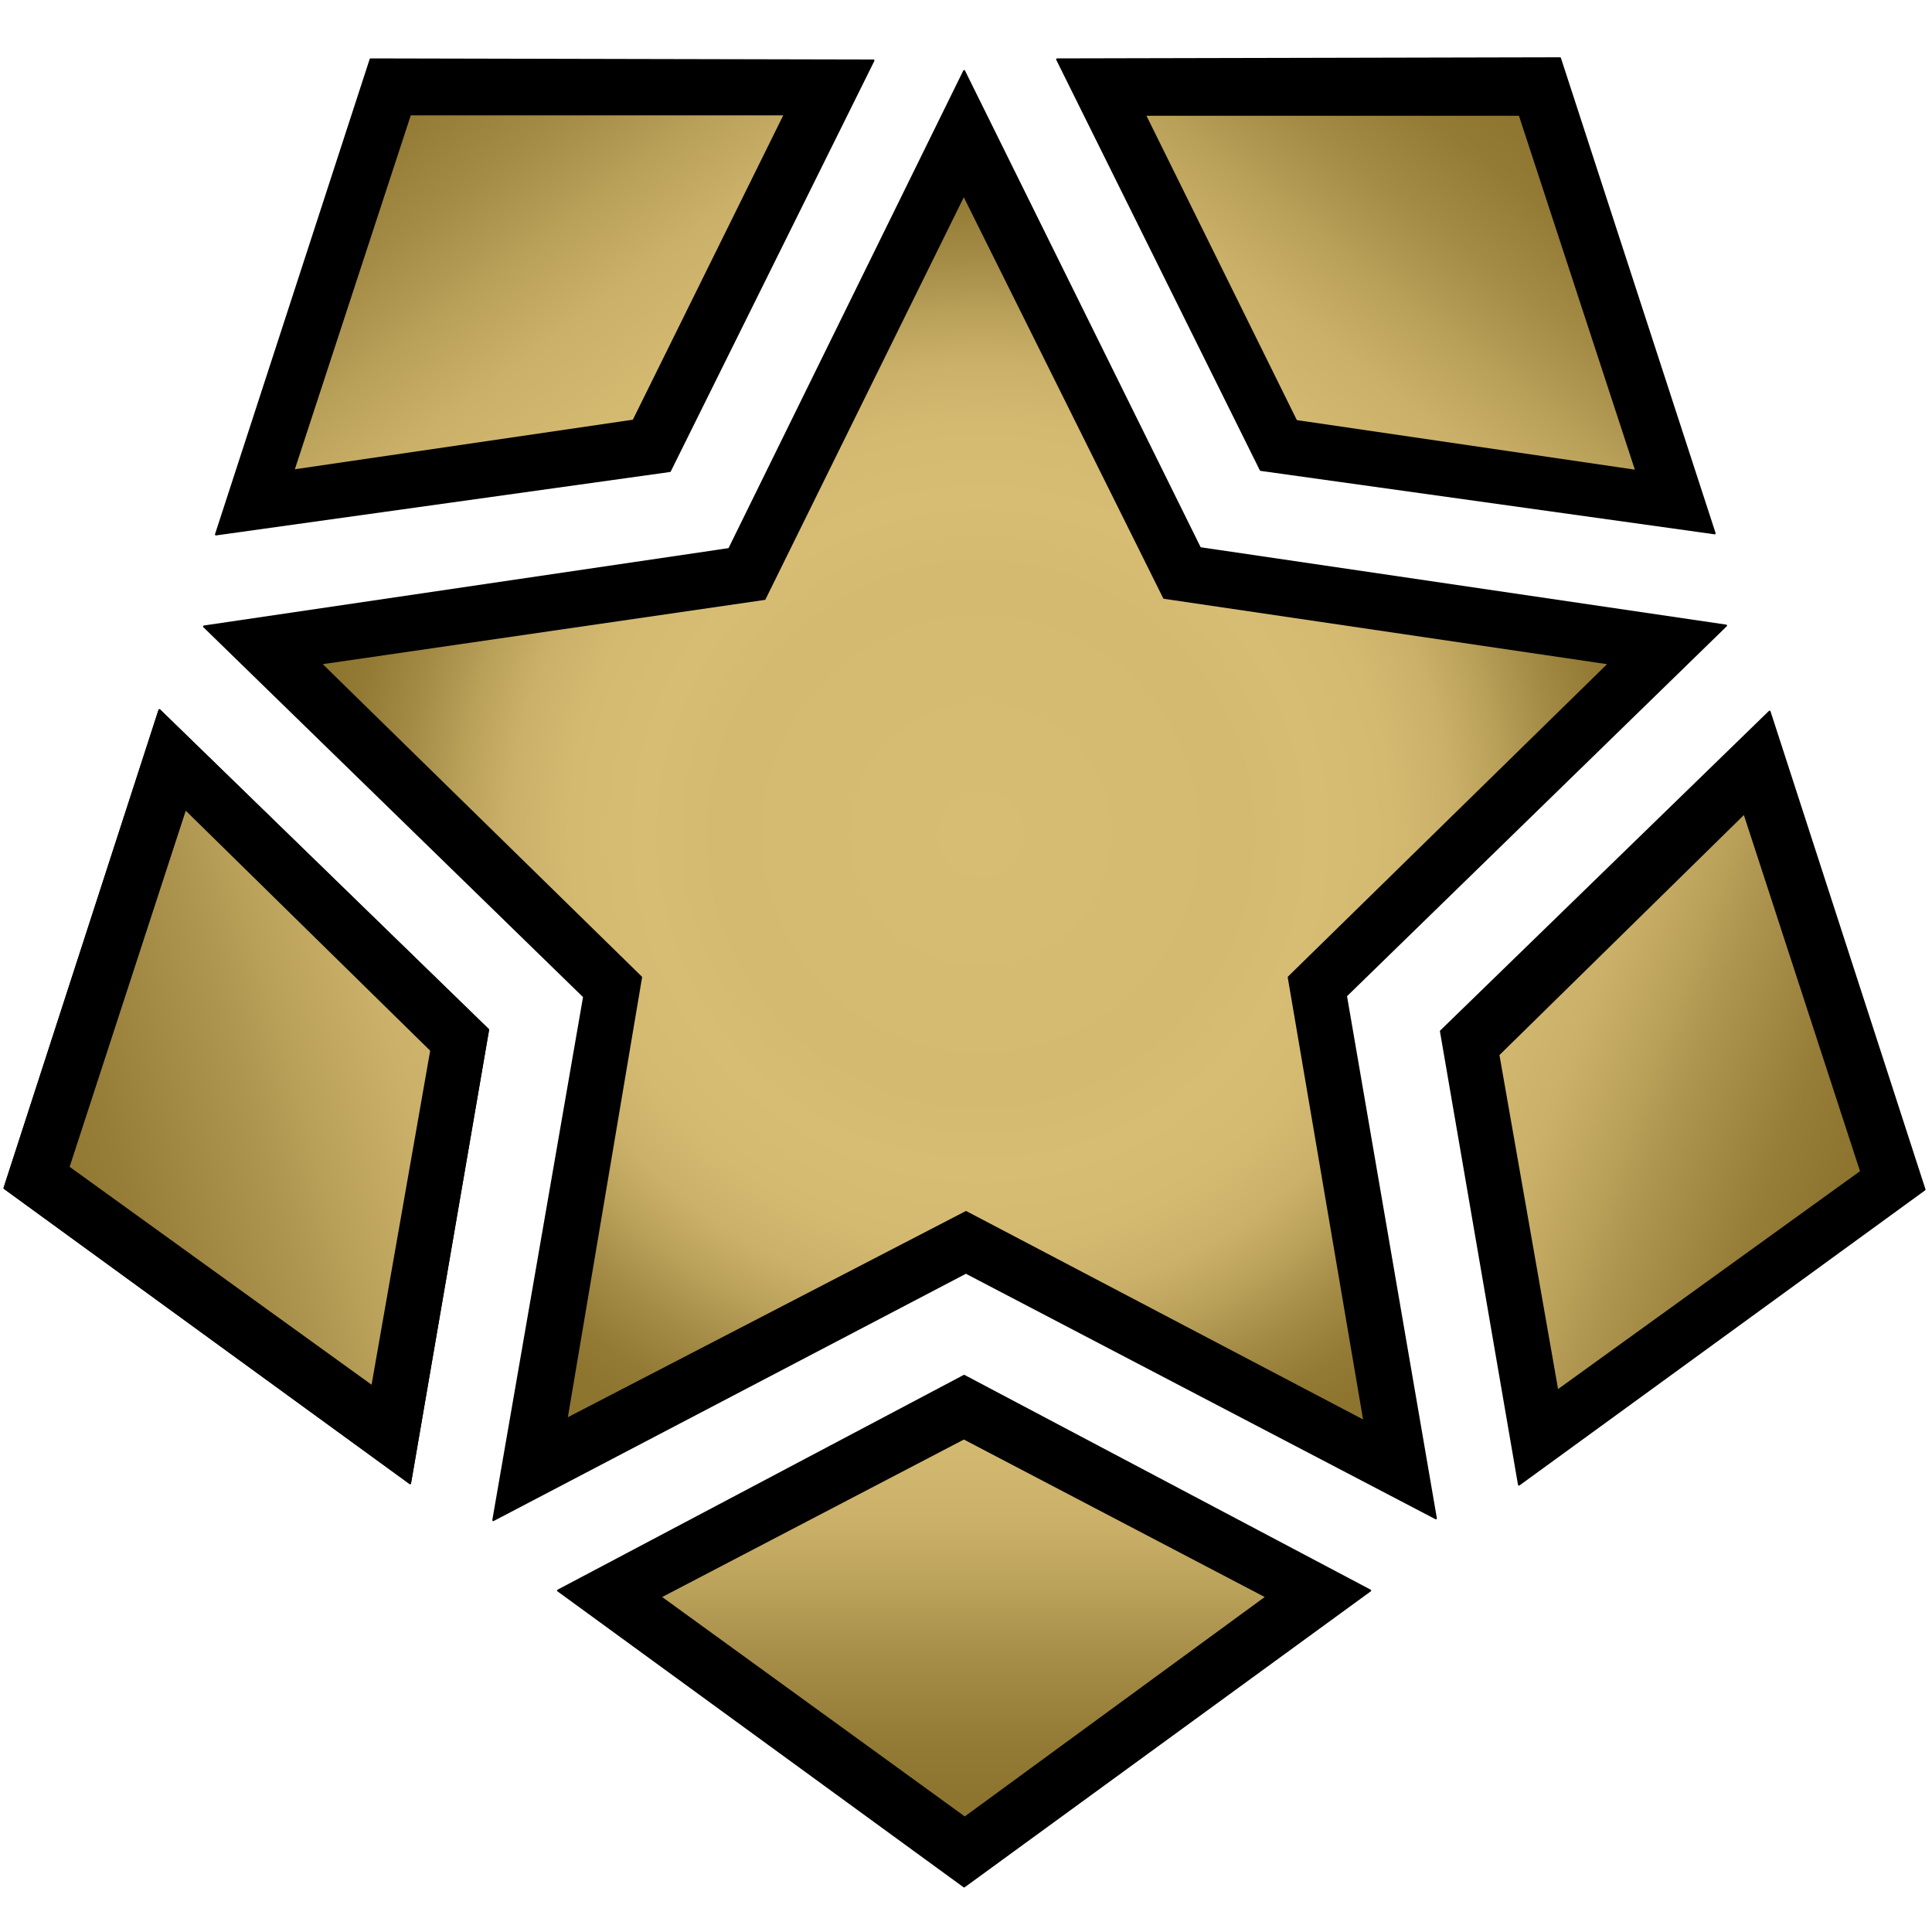
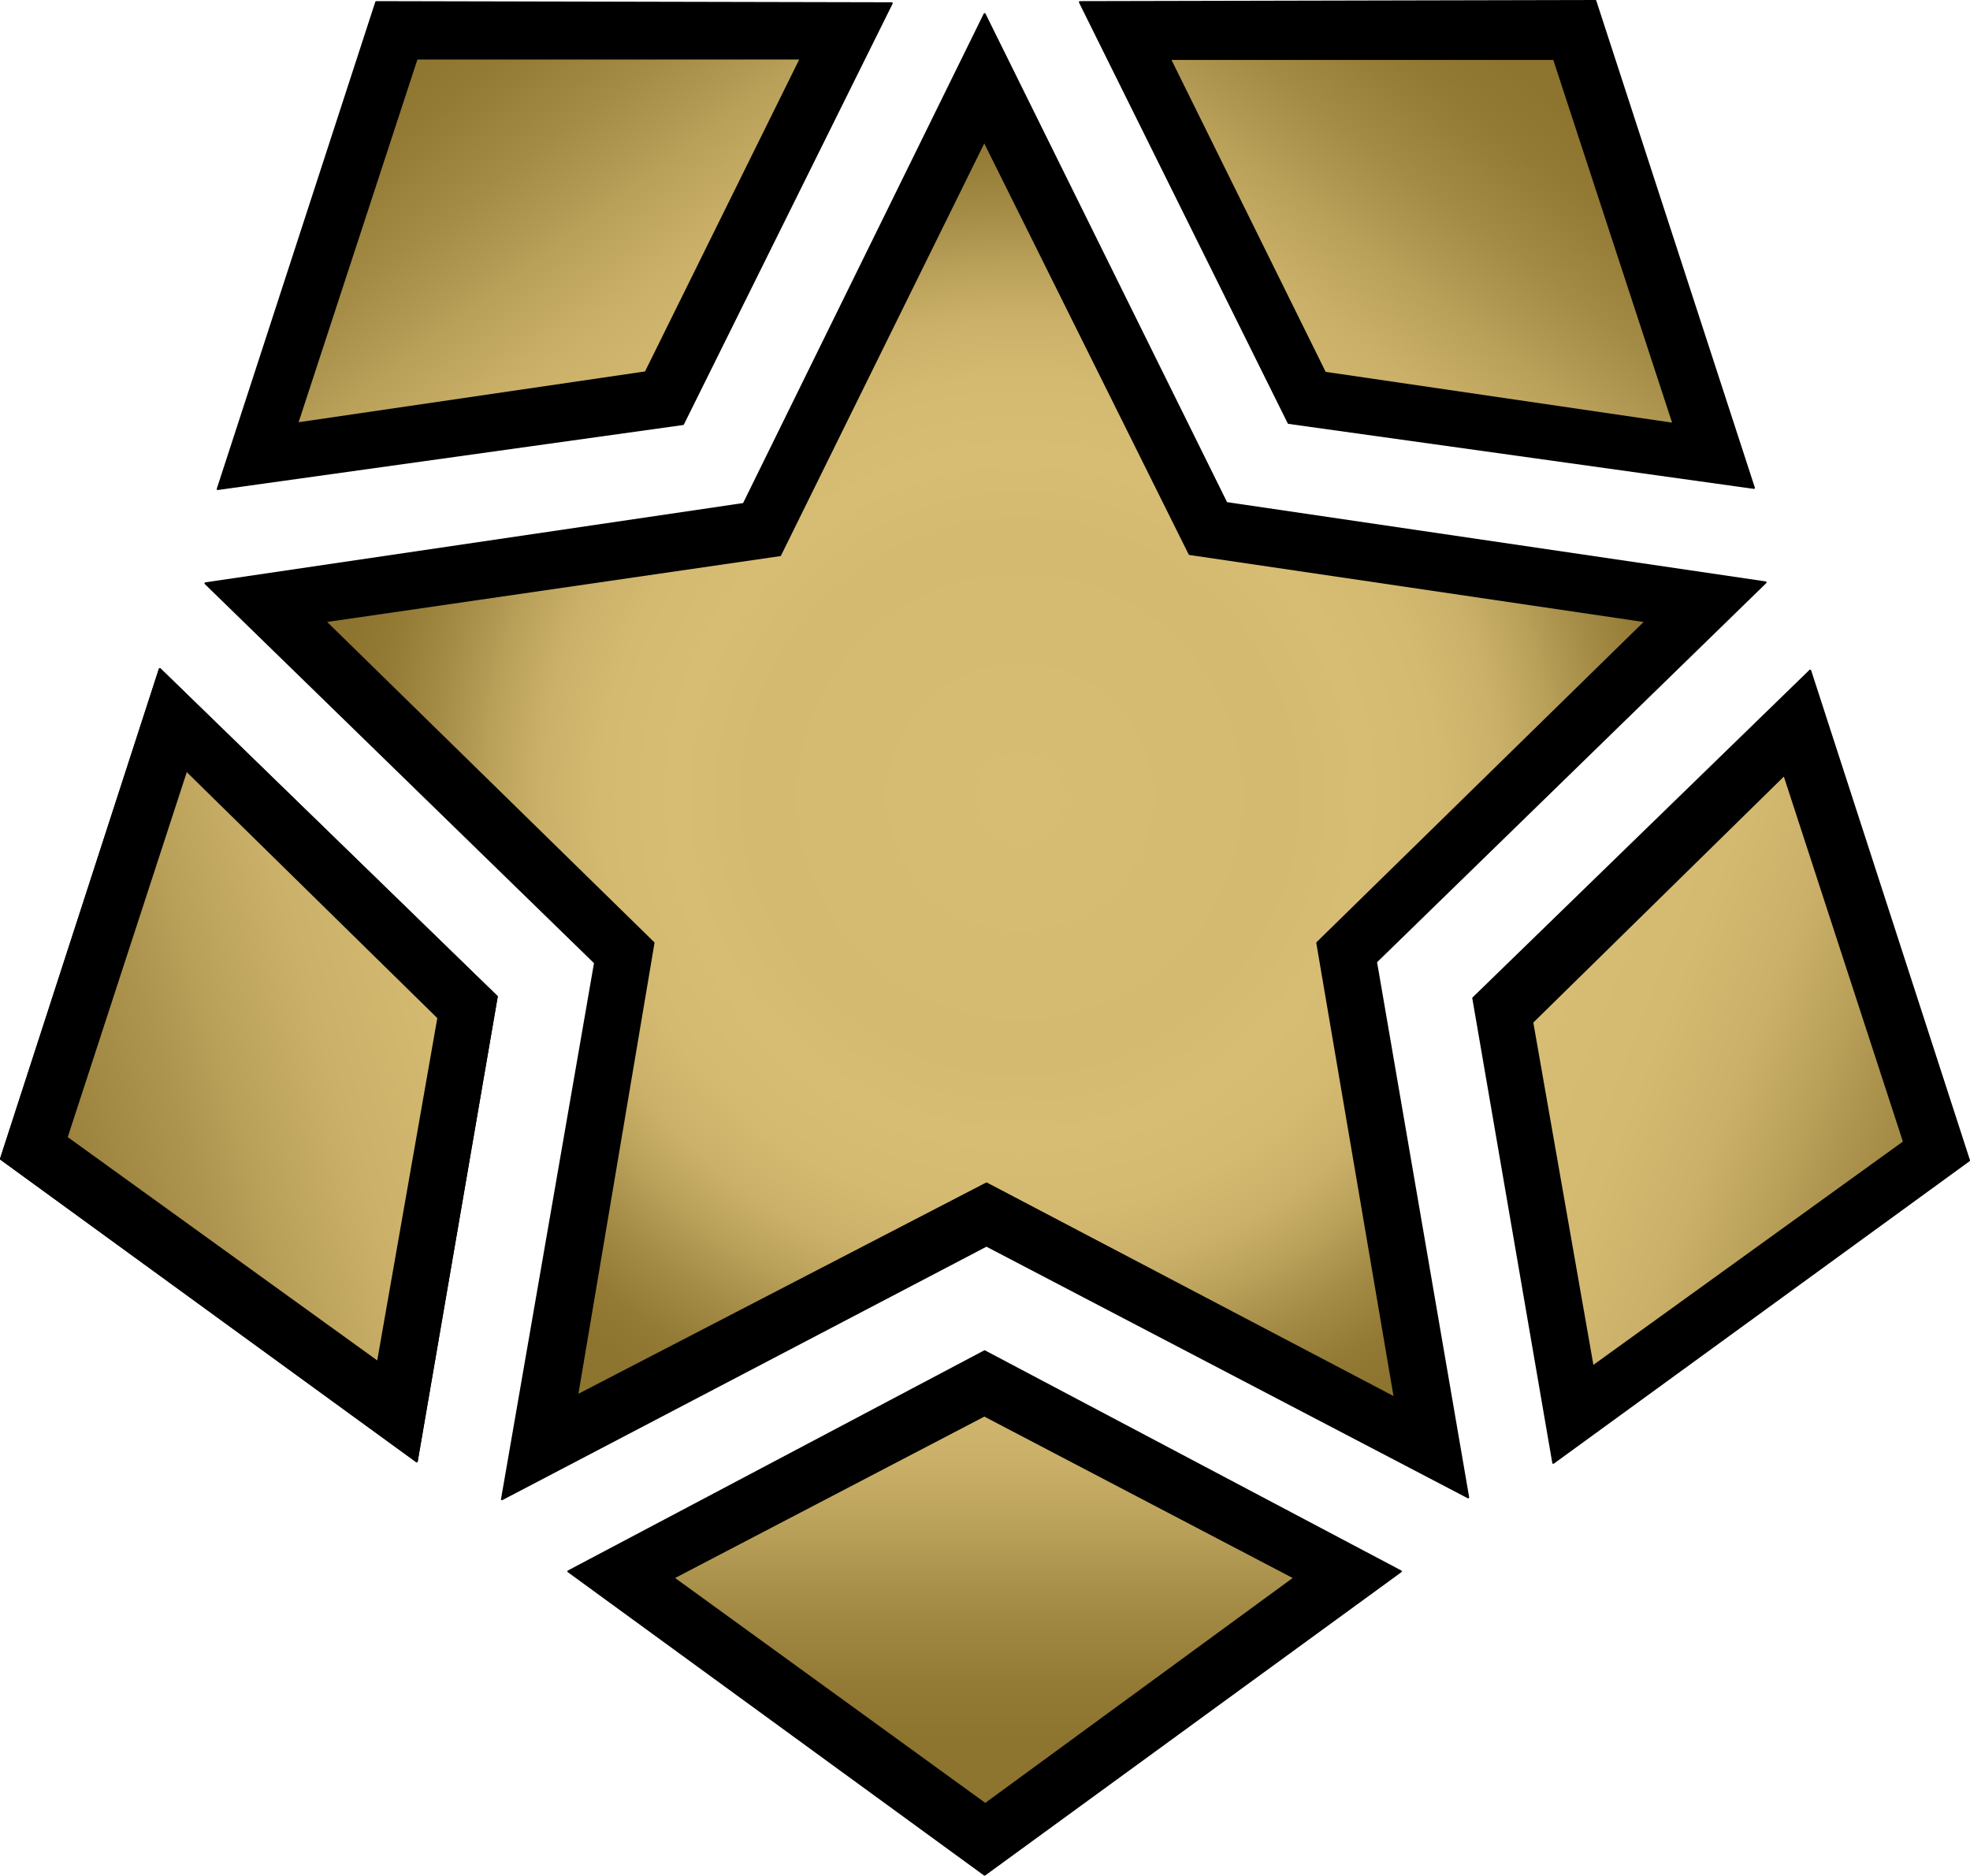
- <svg xmlns="http://www.w3.org/2000/svg" width="100%" height="100%" viewBox="0 0 1000 1000" version="1.1" xml:space="preserve" style="fill-rule:evenodd;clip-rule:evenodd;stroke-linecap:round;stroke-linejoin:round;stroke-miterlimit:1.5;">
-   <g transform="matrix(1,0,0,1,-1069,0)">
-     <g id="M" transform="matrix(1,0,0,1,1069,0)">
-       <rect x="0" y="0" width="1000" height="1000" style="fill:none;" />
-       <g>
-         <path d="M255.316,786.822L302.31,515.916L105.581,324.256L377.408,284.173L499.038,36.764L621.13,283.712L893.417,323.795L696.689,515.456L743.222,785.9L499.96,658.741L255.316,786.822Z" style="stroke:black;stroke-width:1px;" />
-       </g>
-       <g id="Ebene1" transform="matrix(1,0,0,1,710.038,29.5263)">
-         <g transform="matrix(1,0,0,1,-710.038,-29.5263)">
-           <path d="M288.825,823.261L499.03,976.452L709.235,823.261L499.03,712.112L288.825,823.261Z" style="stroke:black;stroke-width:1px;" />
+ <svg xmlns="http://www.w3.org/2000/svg" xmlns:xlink="http://www.w3.org/1999/xlink" id="Layer_2" data-name="Layer 2" viewBox="0 0 1074.41 1023.09">
+   <defs>
+     <style>
+       .cls-1 {
+         fill: url(#linear-gradient);
+       }
+ 
+       .cls-1, .cls-2, .cls-3, .cls-4, .cls-5, .cls-6, .cls-7 {
+         fill-rule: evenodd;
+         stroke: #000;
+         stroke-linecap: round;
+         stroke-linejoin: round;
+         stroke-width: 1.08px;
+       }
+ 
+       .cls-2 {
+         fill: url(#linear-gradient-4);
+       }
+ 
+       .cls-3 {
+         fill: url(#linear-gradient-2);
+       }
+ 
+       .cls-4 {
+         fill: url(#linear-gradient-5);
+       }
+ 
+       .cls-5 {
+         fill: url(#radial-gradient);
+       }
+ 
+       .cls-7 {
+         fill: url(#linear-gradient-3);
+       }
+     </style>
+     <radialGradient id="radial-gradient" cx="-421.96" cy="1047.98" fx="-421.96" fy="1047.98" r="1" gradientTransform="translate(21249.62 423308.23) rotate(19.13) scale(374.76 -374.76)" gradientUnits="userSpaceOnUse">
+       <stop offset="0" stop-color="#d7bd74" />
+       <stop offset=".39" stop-color="#d4ba71" />
+       <stop offset=".5" stop-color="#d7bd74" />
+       <stop offset=".61" stop-color="#d4ba71" />
+       <stop offset=".7" stop-color="#cab068" />
+       <stop offset=".78" stop-color="#b9a059" />
+       <stop offset=".8" stop-color="#b39a54" />
+       <stop offset=".86" stop-color="#a38a45" />
+       <stop offset=".94" stop-color="#937a35" />
+       <stop offset="1" stop-color="#8d742f" />
+     </radialGradient>
+     <linearGradient id="linear-gradient" x1="-421.96" y1="1047.97" x2="-420.96" y2="1047.97" gradientTransform="translate(614731.91 1049589.14) rotate(-16.18) scale(706.49 -1124.74)" gradientUnits="userSpaceOnUse">
+       <stop offset="0" stop-color="#8d742f" />
+       <stop offset=".07" stop-color="#967d38" />
+       <stop offset=".18" stop-color="#ae954f" />
+       <stop offset=".2" stop-color="#b39a54" />
+       <stop offset=".22" stop-color="#b9a059" />
+       <stop offset=".3" stop-color="#cab068" />
+       <stop offset=".39" stop-color="#d4ba71" />
+       <stop offset=".5" stop-color="#d7bd74" />
+       <stop offset=".61" stop-color="#d4ba71" />
+       <stop offset=".7" stop-color="#cab068" />
+       <stop offset=".78" stop-color="#b9a059" />
+       <stop offset=".8" stop-color="#b39a54" />
+       <stop offset=".86" stop-color="#a38a45" />
+       <stop offset=".94" stop-color="#937a35" />
+       <stop offset="1" stop-color="#8d742f" />
+     </linearGradient>
+     <linearGradient id="linear-gradient-2" y1="1047.97" y2="1047.97" gradientTransform="translate(-547495.02 787250.74) rotate(-159.3) scale(557.25 887.16)" xlink:href="#linear-gradient" />
+     <linearGradient id="linear-gradient-3" y1="1047.97" y2="1047.97" gradientTransform="translate(480502.32 68057.8) rotate(-52.93) scale(557.95 -404.31)" xlink:href="#linear-gradient" />
+     <linearGradient id="linear-gradient-4" y1="1047.96" y2="1047.96" gradientTransform="translate(-526152.94 71286.41) rotate(-126.71) scale(611.75 443.3)" xlink:href="#linear-gradient" />
+     <linearGradient id="linear-gradient-5" y1="1047.97" y2="1047.97" gradientTransform="translate(-339149.31 214989.45) rotate(90.49) scale(515.33 -322.36)" xlink:href="#linear-gradient" />
+   </defs>
+   <g id="Layer_1-2" data-name="Layer 1">
+     <g id="M">
+       <path class="cls-6" d="M273.78,817.75l50.75-292.58-212.47-206.99,293.57-43.29L537,7.68l131.86,266.7,294.07,43.29-212.47,206.99,50.26,292.08-262.72-137.33-264.22,138.33Z" />
+       <g id="Ebene1">
+         <path class="cls-6" d="M309.97,857.1l227.02,165.45,227.02-165.45-227.02-120.04-227.02,120.04Z" />
+         <g id="Ebene11">
+           <path class="cls-6" d="M.54,632.14l86.62-267.18,183.75,178.65-43.63,253.49L.54,632.14Z" />
+           <path class="cls-6" d="M.54,632.14l86.62-267.18,183.75,178.65-43.63,253.49L.54,632.14Z" />
        </g>
-         <g id="Ebene11" transform="matrix(1,0,0,1,-710.038,-29.5263)">
-           <path d="M2.319,614.964L82.522,367.574L252.658,532.992L212.261,767.703L2.319,614.964Z" style="stroke:black;stroke-width:1px;" />
-           <path d="M2.319,614.964L82.522,367.574L252.658,532.992L212.261,767.703L2.319,614.964Z" style="stroke:black;stroke-width:1px;" />
-         </g>
-         <g transform="matrix(-1,0,0,1,288.426,-28.7783)">
-           <path d="M2.319,614.964L82.522,367.574L252.658,532.992L212.261,767.703L2.319,614.964Z" style="stroke:black;stroke-width:1px;" />
-         </g>
-         <g transform="matrix(1,0,0,1,-710.038,-29.5263)">
-           <path d="M652.539,243.235L547.149,30.726L807.457,30.15L887.508,276.061L652.539,243.235Z" style="stroke:black;stroke-width:1px;" />
-         </g>
-         <g transform="matrix(-1,0,0,1,289.236,-28.9504)">
-           <path d="M652.539,243.235L547.149,30.726L807.457,30.15L887.508,276.061L652.539,243.235Z" style="stroke:black;stroke-width:1px;" />
-         </g>
+         <path class="cls-6" d="M1073.87,632.95l-86.62-267.18-183.75,178.65,43.63,253.49,226.74-164.96Z" />
+         <path class="cls-6" d="M702.78,230.67L588.96,1.16l281.13-.62,86.46,265.58-253.77-35.45Z" />
+         <path class="cls-6" d="M372.51,231.29L486.33,1.78l-281.13-.62-86.46,265.58,253.77-35.45Z" />
      </g>
      <g id="Ebene2">
-         <path d="M165.988,343.419L395.773,310.017L498.86,100.964L602.523,309.441L832.884,343.419L667.024,505.824L706.185,735.609L500.012,627.34L293.263,734.458L331.848,505.824L165.988,343.419Z" style="fill:url(#_Radial1);stroke:black;stroke-width:1px;" />
-         <path d="M192.674,717.595L223.197,543.672L95.923,418.701L35.453,604.142L192.674,717.595Z" style="fill:url(#_Linear2);stroke:black;stroke-width:1px;" />
-         <g transform="matrix(-1,0,0,1,998.776,2.24962)">
-           <path d="M192.674,717.595L223.197,543.672L95.923,418.701L35.453,604.142L192.674,717.595Z" style="fill:url(#_Linear3);stroke:black;stroke-width:1px;" />
-         </g>
-         <path d="M846.92,243.702L786.566,59.413L592.601,59.413L670.924,217.902L846.92,243.702Z" style="fill:url(#_Linear4);stroke:black;stroke-width:1px;" />
-         <g transform="matrix(-1,0,0,1,998.811,-0.201566)">
-           <path d="M846.92,243.702L786.566,59.413L592.601,59.413L670.924,217.902L846.92,243.702Z" style="fill:url(#_Linear5);stroke:black;stroke-width:1px;" />
-         </g>
-         <path d="M341.795,826.545L498.902,744.537L655.548,826.545L499.363,940.805L341.795,826.545Z" style="fill:url(#_Linear6);stroke:black;stroke-width:1px;" />
+         <path class="cls-5" d="M177.3,338.87l248.17-36.07,111.33-225.78,111.96,225.16,248.79,36.7-179.13,175.4,42.29,248.17-222.67-116.93-223.29,115.69,41.67-246.92-179.13-175.4Z" />
+         <path class="cls-1" d="M206.12,742.98l32.96-187.84-137.46-134.97-65.31,200.28,169.8,122.53Z" />
+         <path class="cls-3" d="M868.63,745.41l-32.96-187.84,137.46-134.97,65.31,200.28-169.8,122.53Z" />
+         <path class="cls-7" d="M912.71,231.18l-65.18-199.03h-209.48l84.59,171.17,190.08,27.86Z" />
+         <path class="cls-2" d="M162.08,230.96L227.26,31.93h209.48l-84.59,171.17-190.08,27.86Z" />
+         <path class="cls-4" d="M367.17,860.65l169.68-88.57,169.18,88.57-168.68,123.4-170.17-123.4Z" />
      </g>
    </g>
  </g>
-   <defs>
-     <radialGradient id="_Radial1" cx="0" cy="0" r="1" gradientUnits="userSpaceOnUse" gradientTransform="matrix(327.839,113.711,-113.711,327.839,507.593,431.644)">
-       <stop offset="0" style="stop-color:rgb(215,189,116);stop-opacity:1" />
-       <stop offset="0.39" style="stop-color:rgb(212,186,113);stop-opacity:1" />
-       <stop offset="0.5" style="stop-color:rgb(215,189,116);stop-opacity:1" />
-       <stop offset="0.61" style="stop-color:rgb(212,186,113);stop-opacity:1" />
-       <stop offset="0.7" style="stop-color:rgb(202,176,104);stop-opacity:1" />
-       <stop offset="0.78" style="stop-color:rgb(185,160,89);stop-opacity:1" />
-       <stop offset="0.8" style="stop-color:rgb(179,154,84);stop-opacity:1" />
-       <stop offset="0.86" style="stop-color:rgb(163,138,69);stop-opacity:1" />
-       <stop offset="0.94" style="stop-color:rgb(147,122,53);stop-opacity:1" />
-       <stop offset="1" style="stop-color:rgb(141,116,47);stop-opacity:1" />
-     </radialGradient>
-     <linearGradient id="_Linear2" x1="0" y1="0" x2="1" y2="0" gradientUnits="userSpaceOnUse" gradientTransform="matrix(628.25,-182.26,290.163,1000.19,14.3624,601.541)">
-       <stop offset="0" style="stop-color:rgb(141,116,47);stop-opacity:1" />
-       <stop offset="0.07" style="stop-color:rgb(150,125,56);stop-opacity:1" />
-       <stop offset="0.18" style="stop-color:rgb(174,149,79);stop-opacity:1" />
-       <stop offset="0.2" style="stop-color:rgb(179,154,84);stop-opacity:1" />
-       <stop offset="0.22" style="stop-color:rgb(185,160,89);stop-opacity:1" />
-       <stop offset="0.3" style="stop-color:rgb(202,176,104);stop-opacity:1" />
-       <stop offset="0.39" style="stop-color:rgb(212,186,113);stop-opacity:1" />
-       <stop offset="0.5" style="stop-color:rgb(215,189,116);stop-opacity:1" />
-       <stop offset="0.61" style="stop-color:rgb(212,186,113);stop-opacity:1" />
-       <stop offset="0.7" style="stop-color:rgb(202,176,104);stop-opacity:1" />
-       <stop offset="0.78" style="stop-color:rgb(185,160,89);stop-opacity:1" />
-       <stop offset="0.8" style="stop-color:rgb(179,154,84);stop-opacity:1" />
-       <stop offset="0.86" style="stop-color:rgb(163,138,69);stop-opacity:1" />
-       <stop offset="0.94" style="stop-color:rgb(147,122,53);stop-opacity:1" />
-       <stop offset="1" style="stop-color:rgb(141,116,47);stop-opacity:1" />
-     </linearGradient>
-     <linearGradient id="_Linear3" x1="0" y1="0" x2="1" y2="0" gradientUnits="userSpaceOnUse" gradientTransform="matrix(482.678,-182.342,290.294,768.436,42.0434,601.101)">
-       <stop offset="0" style="stop-color:rgb(141,116,47);stop-opacity:1" />
-       <stop offset="0.07" style="stop-color:rgb(150,125,56);stop-opacity:1" />
-       <stop offset="0.18" style="stop-color:rgb(174,149,79);stop-opacity:1" />
-       <stop offset="0.2" style="stop-color:rgb(179,154,84);stop-opacity:1" />
-       <stop offset="0.22" style="stop-color:rgb(185,160,89);stop-opacity:1" />
-       <stop offset="0.3" style="stop-color:rgb(202,176,104);stop-opacity:1" />
-       <stop offset="0.39" style="stop-color:rgb(212,186,113);stop-opacity:1" />
-       <stop offset="0.5" style="stop-color:rgb(215,189,116);stop-opacity:1" />
-       <stop offset="0.61" style="stop-color:rgb(212,186,113);stop-opacity:1" />
-       <stop offset="0.7" style="stop-color:rgb(202,176,104);stop-opacity:1" />
-       <stop offset="0.78" style="stop-color:rgb(185,160,89);stop-opacity:1" />
-       <stop offset="0.8" style="stop-color:rgb(179,154,84);stop-opacity:1" />
-       <stop offset="0.86" style="stop-color:rgb(163,138,69);stop-opacity:1" />
-       <stop offset="0.94" style="stop-color:rgb(147,122,53);stop-opacity:1" />
-       <stop offset="1" style="stop-color:rgb(141,116,47);stop-opacity:1" />
-     </linearGradient>
-     <linearGradient id="_Linear4" x1="0" y1="0" x2="1" y2="0" gradientUnits="userSpaceOnUse" gradientTransform="matrix(311.438,-412.193,298.691,225.68,473.969,469.284)">
-       <stop offset="0" style="stop-color:rgb(141,116,47);stop-opacity:1" />
-       <stop offset="0.07" style="stop-color:rgb(150,125,56);stop-opacity:1" />
-       <stop offset="0.18" style="stop-color:rgb(174,149,79);stop-opacity:1" />
-       <stop offset="0.2" style="stop-color:rgb(179,154,84);stop-opacity:1" />
-       <stop offset="0.22" style="stop-color:rgb(185,160,89);stop-opacity:1" />
-       <stop offset="0.3" style="stop-color:rgb(202,176,104);stop-opacity:1" />
-       <stop offset="0.39" style="stop-color:rgb(212,186,113);stop-opacity:1" />
-       <stop offset="0.5" style="stop-color:rgb(215,189,116);stop-opacity:1" />
-       <stop offset="0.61" style="stop-color:rgb(212,186,113);stop-opacity:1" />
-       <stop offset="0.7" style="stop-color:rgb(202,176,104);stop-opacity:1" />
-       <stop offset="0.78" style="stop-color:rgb(185,160,89);stop-opacity:1" />
-       <stop offset="0.8" style="stop-color:rgb(179,154,84);stop-opacity:1" />
-       <stop offset="0.86" style="stop-color:rgb(163,138,69);stop-opacity:1" />
-       <stop offset="0.94" style="stop-color:rgb(147,122,53);stop-opacity:1" />
-       <stop offset="1" style="stop-color:rgb(141,116,47);stop-opacity:1" />
-     </linearGradient>
-     <linearGradient id="_Linear5" x1="0" y1="0" x2="1" y2="0" gradientUnits="userSpaceOnUse" gradientTransform="matrix(338.625,-454.071,329.037,245.38,464.357,484.799)">
-       <stop offset="0" style="stop-color:rgb(141,116,47);stop-opacity:1" />
-       <stop offset="0.07" style="stop-color:rgb(150,125,56);stop-opacity:1" />
-       <stop offset="0.18" style="stop-color:rgb(174,149,79);stop-opacity:1" />
-       <stop offset="0.2" style="stop-color:rgb(179,154,84);stop-opacity:1" />
-       <stop offset="0.22" style="stop-color:rgb(185,160,89);stop-opacity:1" />
-       <stop offset="0.3" style="stop-color:rgb(202,176,104);stop-opacity:1" />
-       <stop offset="0.39" style="stop-color:rgb(212,186,113);stop-opacity:1" />
-       <stop offset="0.5" style="stop-color:rgb(215,189,116);stop-opacity:1" />
-       <stop offset="0.61" style="stop-color:rgb(212,186,113);stop-opacity:1" />
-       <stop offset="0.7" style="stop-color:rgb(202,176,104);stop-opacity:1" />
-       <stop offset="0.78" style="stop-color:rgb(185,160,89);stop-opacity:1" />
-       <stop offset="0.8" style="stop-color:rgb(179,154,84);stop-opacity:1" />
-       <stop offset="0.86" style="stop-color:rgb(163,138,69);stop-opacity:1" />
-       <stop offset="0.94" style="stop-color:rgb(147,122,53);stop-opacity:1" />
-       <stop offset="1" style="stop-color:rgb(141,116,47);stop-opacity:1" />
-     </linearGradient>
-     <linearGradient id="_Linear6" x1="0" y1="0" x2="1" y2="0" gradientUnits="userSpaceOnUse" gradientTransform="matrix(-4.11126,477.139,-298.474,-2.5718,503.679,453.408)">
-       <stop offset="0" style="stop-color:rgb(141,116,47);stop-opacity:1" />
-       <stop offset="0.07" style="stop-color:rgb(150,125,56);stop-opacity:1" />
-       <stop offset="0.18" style="stop-color:rgb(174,149,79);stop-opacity:1" />
-       <stop offset="0.2" style="stop-color:rgb(179,154,84);stop-opacity:1" />
-       <stop offset="0.22" style="stop-color:rgb(185,160,89);stop-opacity:1" />
-       <stop offset="0.3" style="stop-color:rgb(202,176,104);stop-opacity:1" />
-       <stop offset="0.39" style="stop-color:rgb(212,186,113);stop-opacity:1" />
-       <stop offset="0.5" style="stop-color:rgb(215,189,116);stop-opacity:1" />
-       <stop offset="0.61" style="stop-color:rgb(212,186,113);stop-opacity:1" />
-       <stop offset="0.7" style="stop-color:rgb(202,176,104);stop-opacity:1" />
-       <stop offset="0.78" style="stop-color:rgb(185,160,89);stop-opacity:1" />
-       <stop offset="0.8" style="stop-color:rgb(179,154,84);stop-opacity:1" />
-       <stop offset="0.86" style="stop-color:rgb(163,138,69);stop-opacity:1" />
-       <stop offset="0.94" style="stop-color:rgb(147,122,53);stop-opacity:1" />
-       <stop offset="1" style="stop-color:rgb(141,116,47);stop-opacity:1" />
-     </linearGradient>
-   </defs>
</svg>
